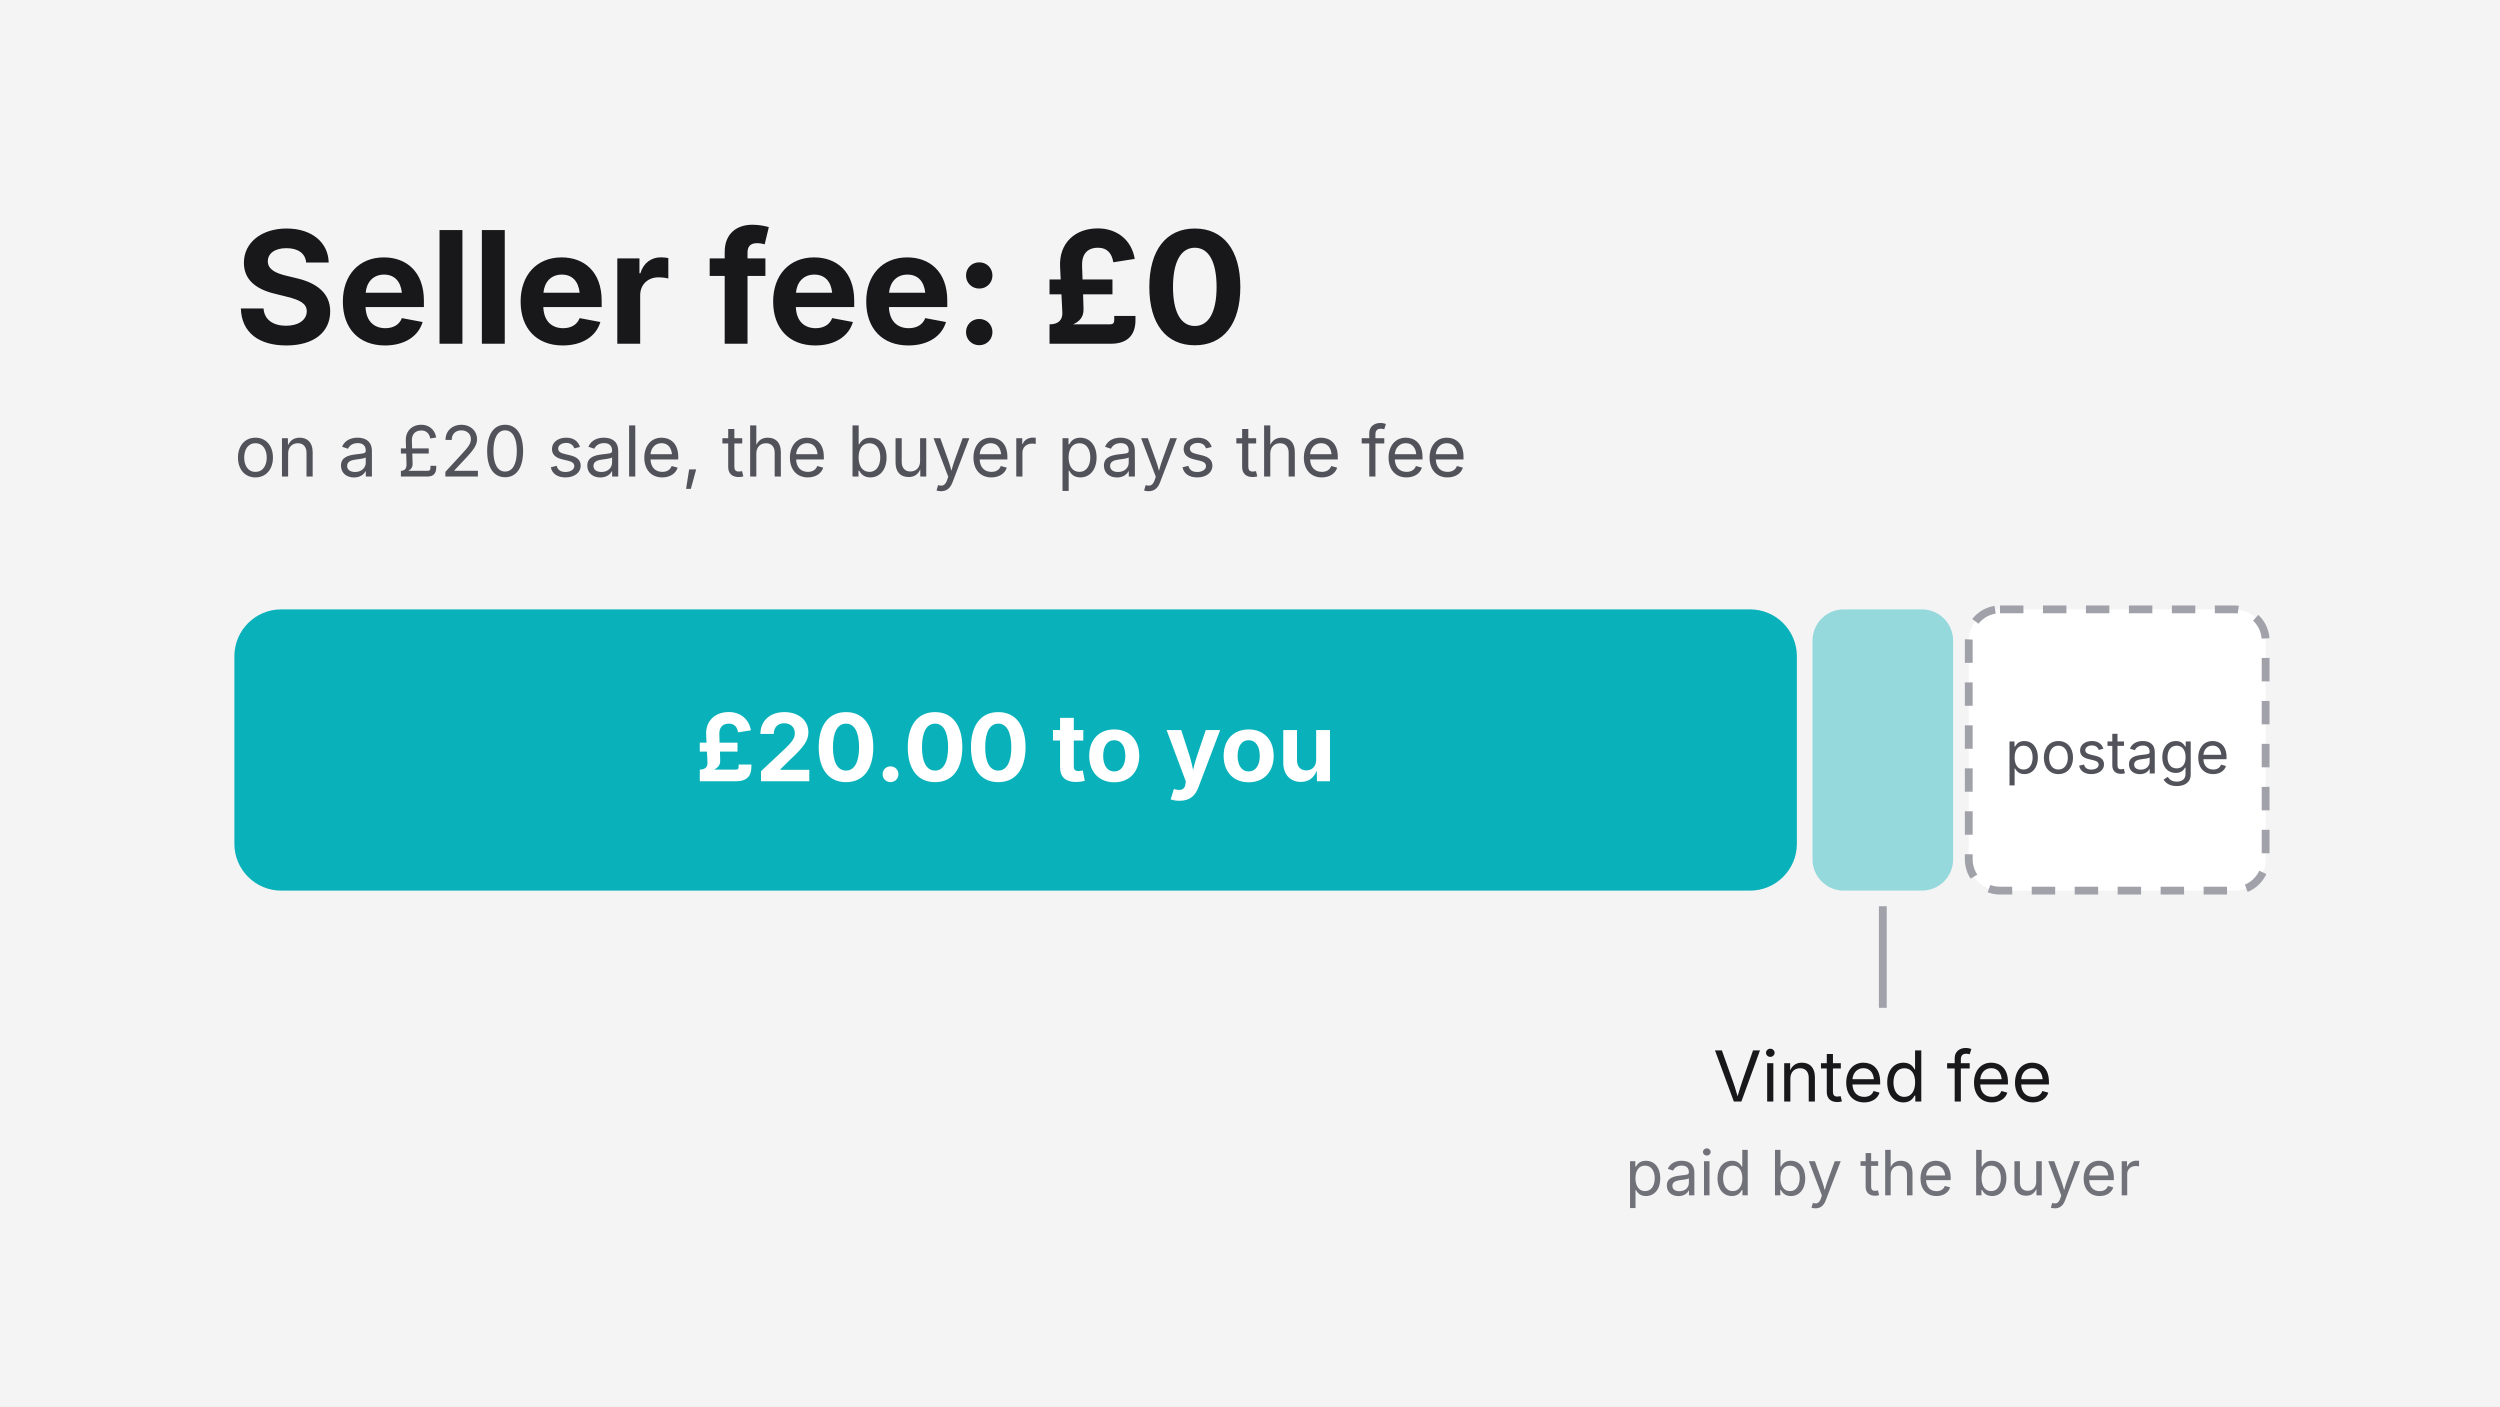
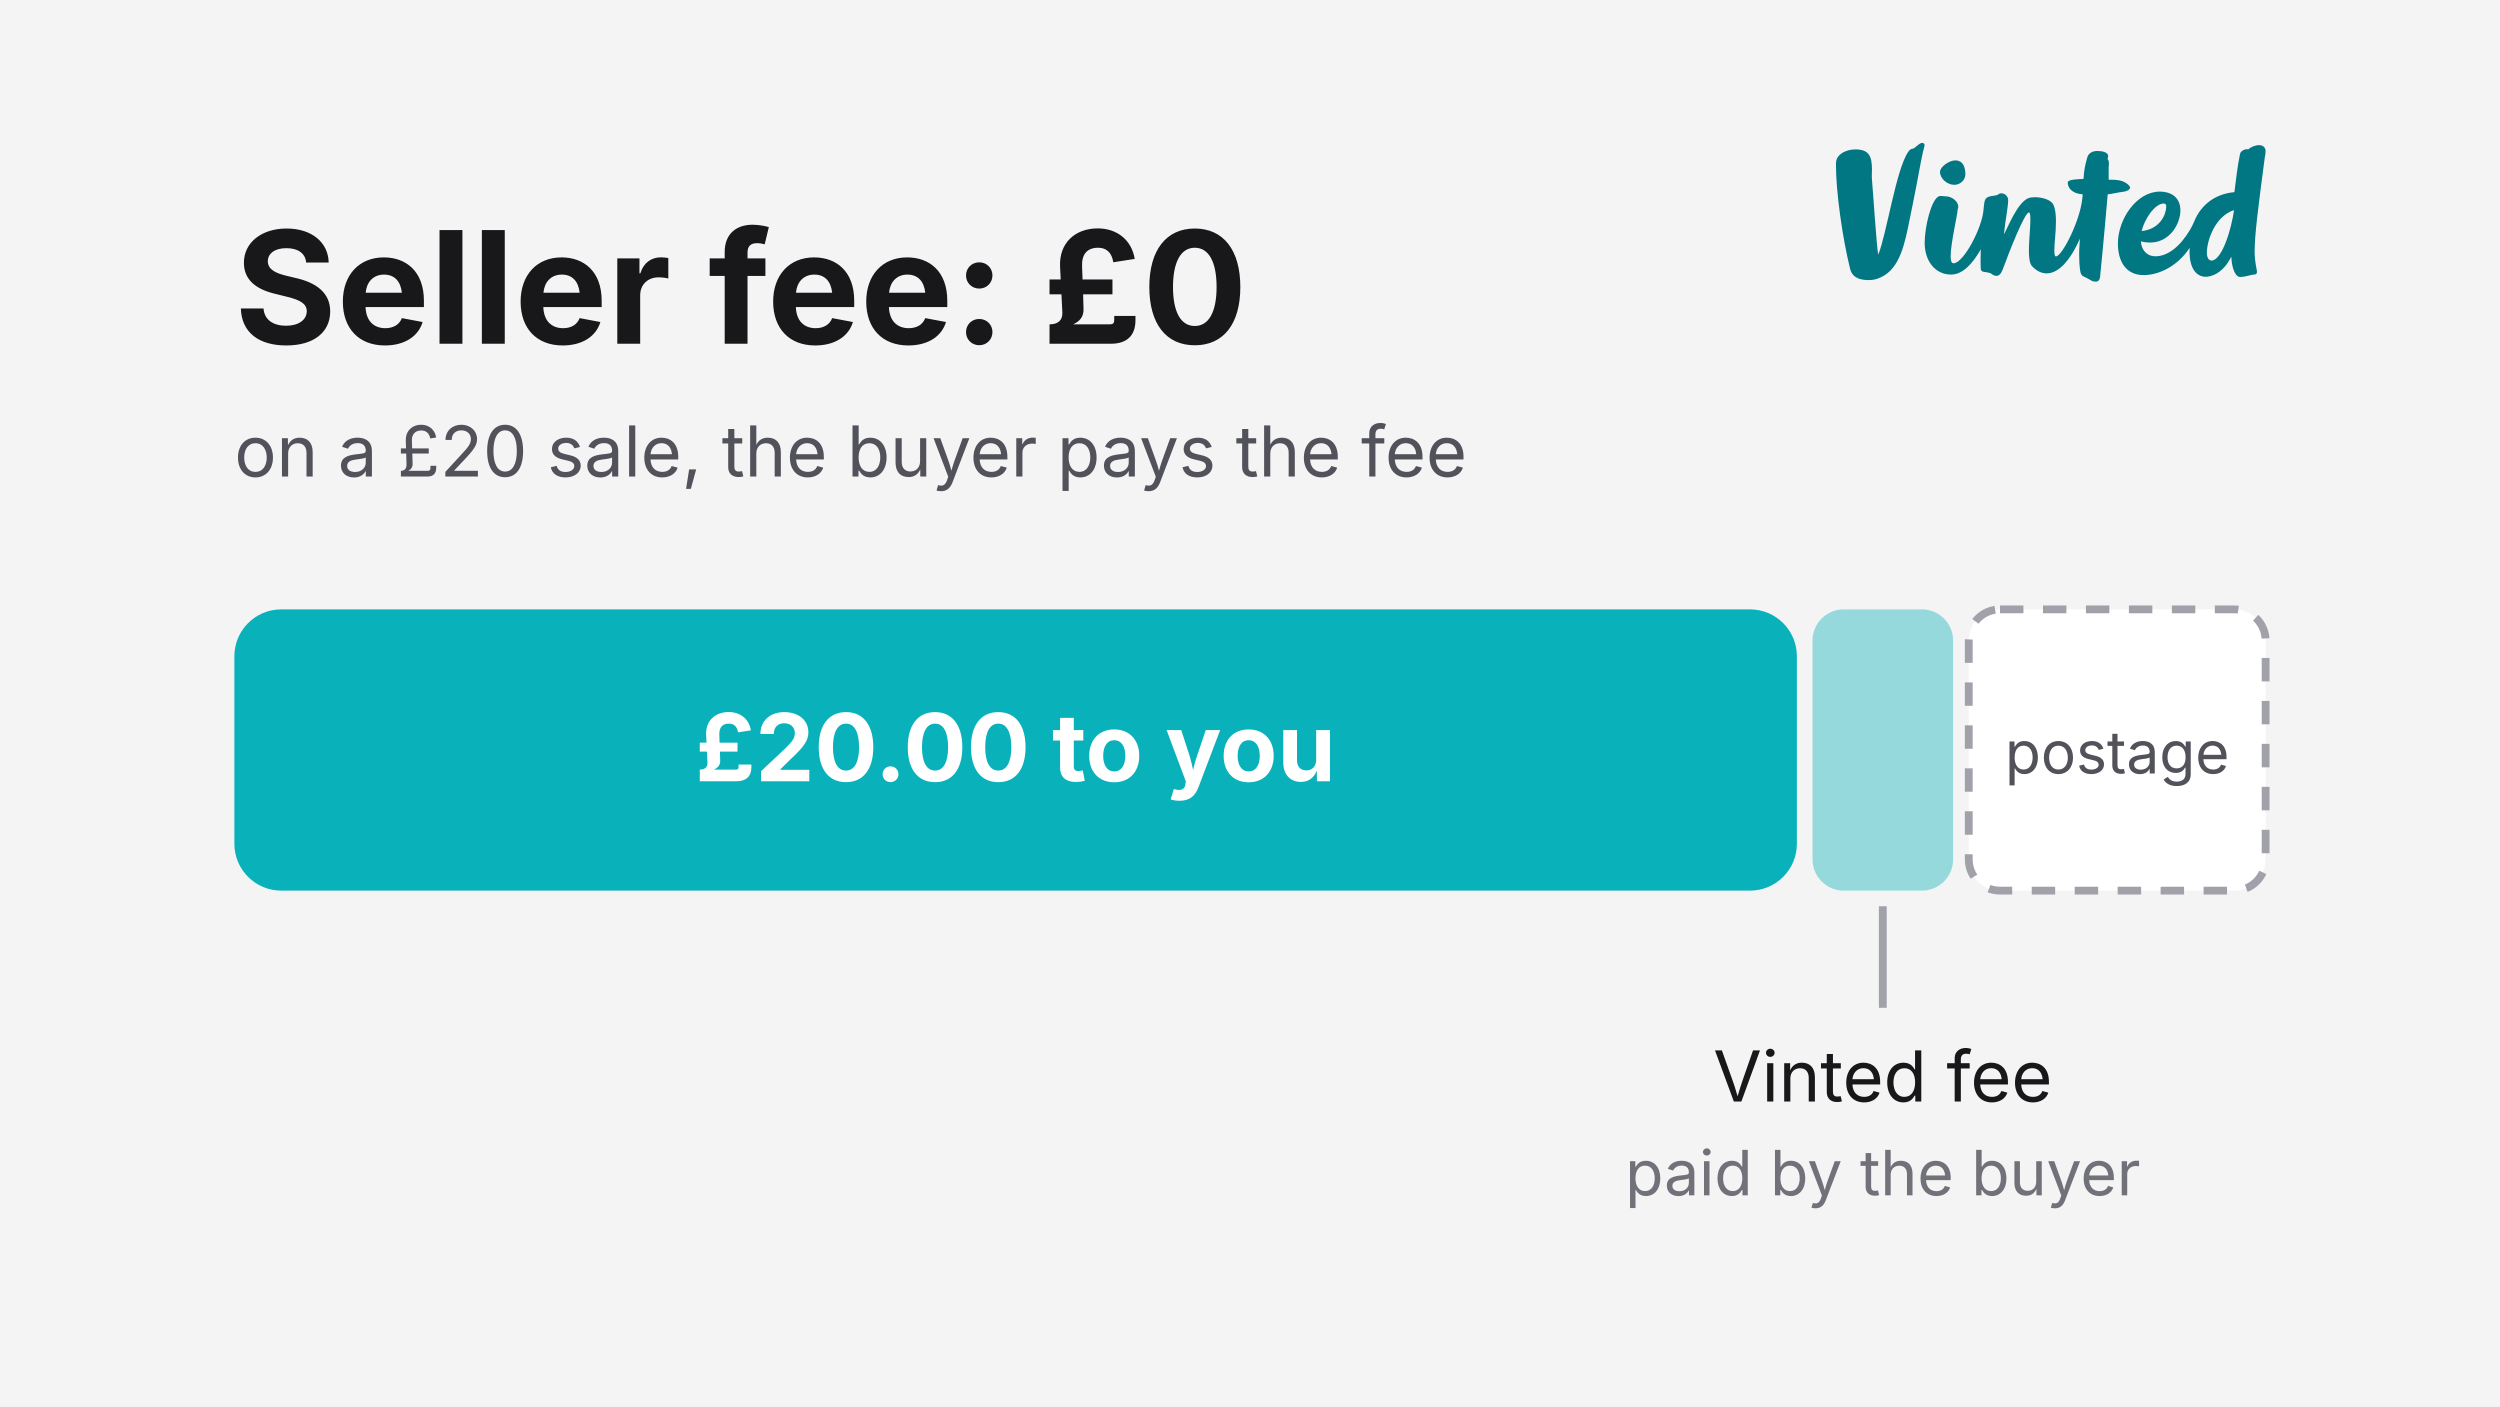
<svg xmlns="http://www.w3.org/2000/svg" viewBox="0 0 640 360" font-family="ui-sans-serif, system-ui, -apple-system, Segoe UI, sans-serif">
  <rect width="640" height="360" fill="#f4f4f5" />
+   <svg x="470" y="22" width="110" height="63.61" viewBox="0 0 83 48">
+     <path d="M16.642 11c-.285 0-.631.24-1.563 1.052-.331.12-.692.03-1.113.677-2.375 3.413-4.224 16.176-5.803 19.86-.316-1.594-.977-11.968-1.233-14.809-.03-.526.03-1.188.03-1.578 0-2.616-.57-3.94-3.187-3.94-1.323 0-2.63.482-3.322 1.354-.33.45-.451.782-.451 1.593 0 5.428 1.293 14.327 2.736 20.13.451 1.82 2.075 2.165 3.608 2.165.722 0 1.443-.09 2.466-.601 3.547-1.73 4.495-6.45 5.412-11.035.165-.827.992-4.826 1.383-6.93.526-2.872 1.127-6.119 1.488-7.307.12-.36-.105-.631-.45-.631Zm60.254 12.989c-.48 3.593-2.315 9.742-4.36 9.742-.586 0-.886-.677-.886-1.504 0-2.36 1.593-7.08 5.246-8.238Zm-17.844 4.044c.466-2.105 2.48-5.322 4.284-5.322.33 0 .511.21.466.722-.105 1.593-1.293 4.24-4.75 4.6ZM83 12.623c0-.63-.39-1.187-1.278-1.187-.721 0-1.563.36-2.09.812-.63-.15-1.473.33-1.578.902-.541 2.54-.782 5.186-1.082 7.366-3.638.33-6.405 2.345-7.758 5.638a12.824 12.824 0 0 1-.781 1.578c-1.925 3.278-4.33 5.172-6.69 5.172-1.73 0-2.721-1.218-2.842-2.872.617.15 1.203.226 1.744.226 3.909 0 5.893-3.698 5.893-6.194 0-2.42-1.623-3.653-4.029-3.653-4.39.03-8.043 5.262-8.043 10.042 0 3.398 1.519 6.089 4.977 6.089 2.675 0 6.374-1.473 8.884-5.262-.165 2.691.541 5.322 2.842 5.578 1.293.12 3.638-.692 5.201-3.879.12 2.646.962 3.924 1.639 3.924 1.218 0 1.984-.436 2.931-.481.301-.015.391-.286.391-.526 0-.391-.45-1.835-.45-3.91 0-3.171.63-8.132 1.969-18.25.06-.24.15-.737.15-1.112Zm-60.134 6.48c1.173 0 2.135-.962 2.135-2.014 0-1.383-.421-2.706-1.985-2.706-1.067 0-2.916 1.202-2.916 2.24 0 1.217 1.338 2.48 2.766 2.48Zm31.976-.842c-.676-.135-1.413-.15-2.165-.15.03-.526-.015-1.534 0-2.42 0-.136.06-.376.06-.677 0-.3-.06-.631-.27-.932.075-.21.12-.391.12-.526 0-.722-1.067-.992-2.074-.992-.872 0-1.684.315-1.97 1.262-.466 1.669-.601 2.39-.721 4.134-1.053.06-3.097.076-3.052.722.12 1.669 1.729 2.21 2.886 2.24-.135 4.585-3.969 12.012-5.156 12.012-.226 0-.316-.36-.316-1.128 0-1.503.316-3.518.316-5.652 0-1.323-.136-2.526-.541-3.293-.512-.917-2.195-1.368-3.518-1.368-.512 0-.932.06-1.263.18-2.195.888-4.044 5.879-4.736 6.991.331-3.021.827-5.382.827-6.614 0-.692-.616-1.308-1.308-1.308-.27 0-.51.09-.736.3-.993.361-2.316 0-2.541 1.413-.06.376-.135.827-.165 1.339-.241 3.668-3.91 10.463-5.788 10.463-.466 0-.572-.601-.572-1.368 0-2.556 1.323-7.938 1.353-9.02.076-.166.12-.361.12-.526 0-1.023-1.202-2.015-2.435-2.015-.36 0-.616-.075-.902-.075-.18 0-.376.03-.586.165-1.368.872-2.57 5.863-2.57 8.93 0 3.383 1.969 6.089 5.096 6.089 2.24 0 4.134-2.045 5.742-4.871 0 .436-.09 2.555 0 3.758.06.827.917.466 1.955.887.39.33.751.481 1.067.481.526 0 .932-.466 1.233-1.278 1.233-3.382 4.21-10.974 5.051-10.974.631 0-.015 4.886-.015 7.306 0 1.383.135 2.571.616 3.082.887.932 1.834 1.383 2.827 1.383 2.195 0 4.51-2.345 6.404-6.705-.12 1.864-.135 2.436-.135 3.082 0 1.082.06 2.285.21 3.157.09.421.136.722.511.992.511.286.977.451 1.233.632.586.285.541.436 1.353.436.286 0 .677-.27.737-.917.721-7.141 1.473-15.95 1.473-15.95.481-.016 1.85-.362 3.127-.512.541-.06 1.188-.39 1.188-.782 0-.39-.857-1.142-1.97-1.383Z" fill="#007782" />
+   </svg>
  <text x="60" y="88" font-size="40" font-weight="700" fill="#18181b">Seller fee: £0</text>
  <text x="60" y="122" font-size="18" fill="#52525b">on a £20 sale, the buyer pays the fee</text>
  <rect x="60" y="156" width="400" height="72" rx="12" fill="#09B1BA" />
  <text x="260" y="200" font-size="24" font-weight="700" fill="#ffffff" text-anchor="middle">£20.00 to you</text>
  <rect x="464" y="156" width="36" height="72" rx="8" fill="#09B1BA" fill-opacity="0.4" />
  <rect x="504" y="156" width="76" height="72" rx="8" fill="#ffffff" stroke="#a1a1aa" stroke-width="2" stroke-dasharray="6 5" />
  <text x="542" y="198" font-size="15" fill="#52525b" text-anchor="middle">postage</text>
  <line x1="482" y1="232" x2="482" y2="258" stroke="#a1a1aa" stroke-width="2" />
  <text x="482" y="282" font-size="18" fill="#18181b" text-anchor="middle">Vinted fee</text>
  <text x="482" y="306" font-size="16" fill="#71717a" text-anchor="middle">paid by the buyer</text>
</svg>
